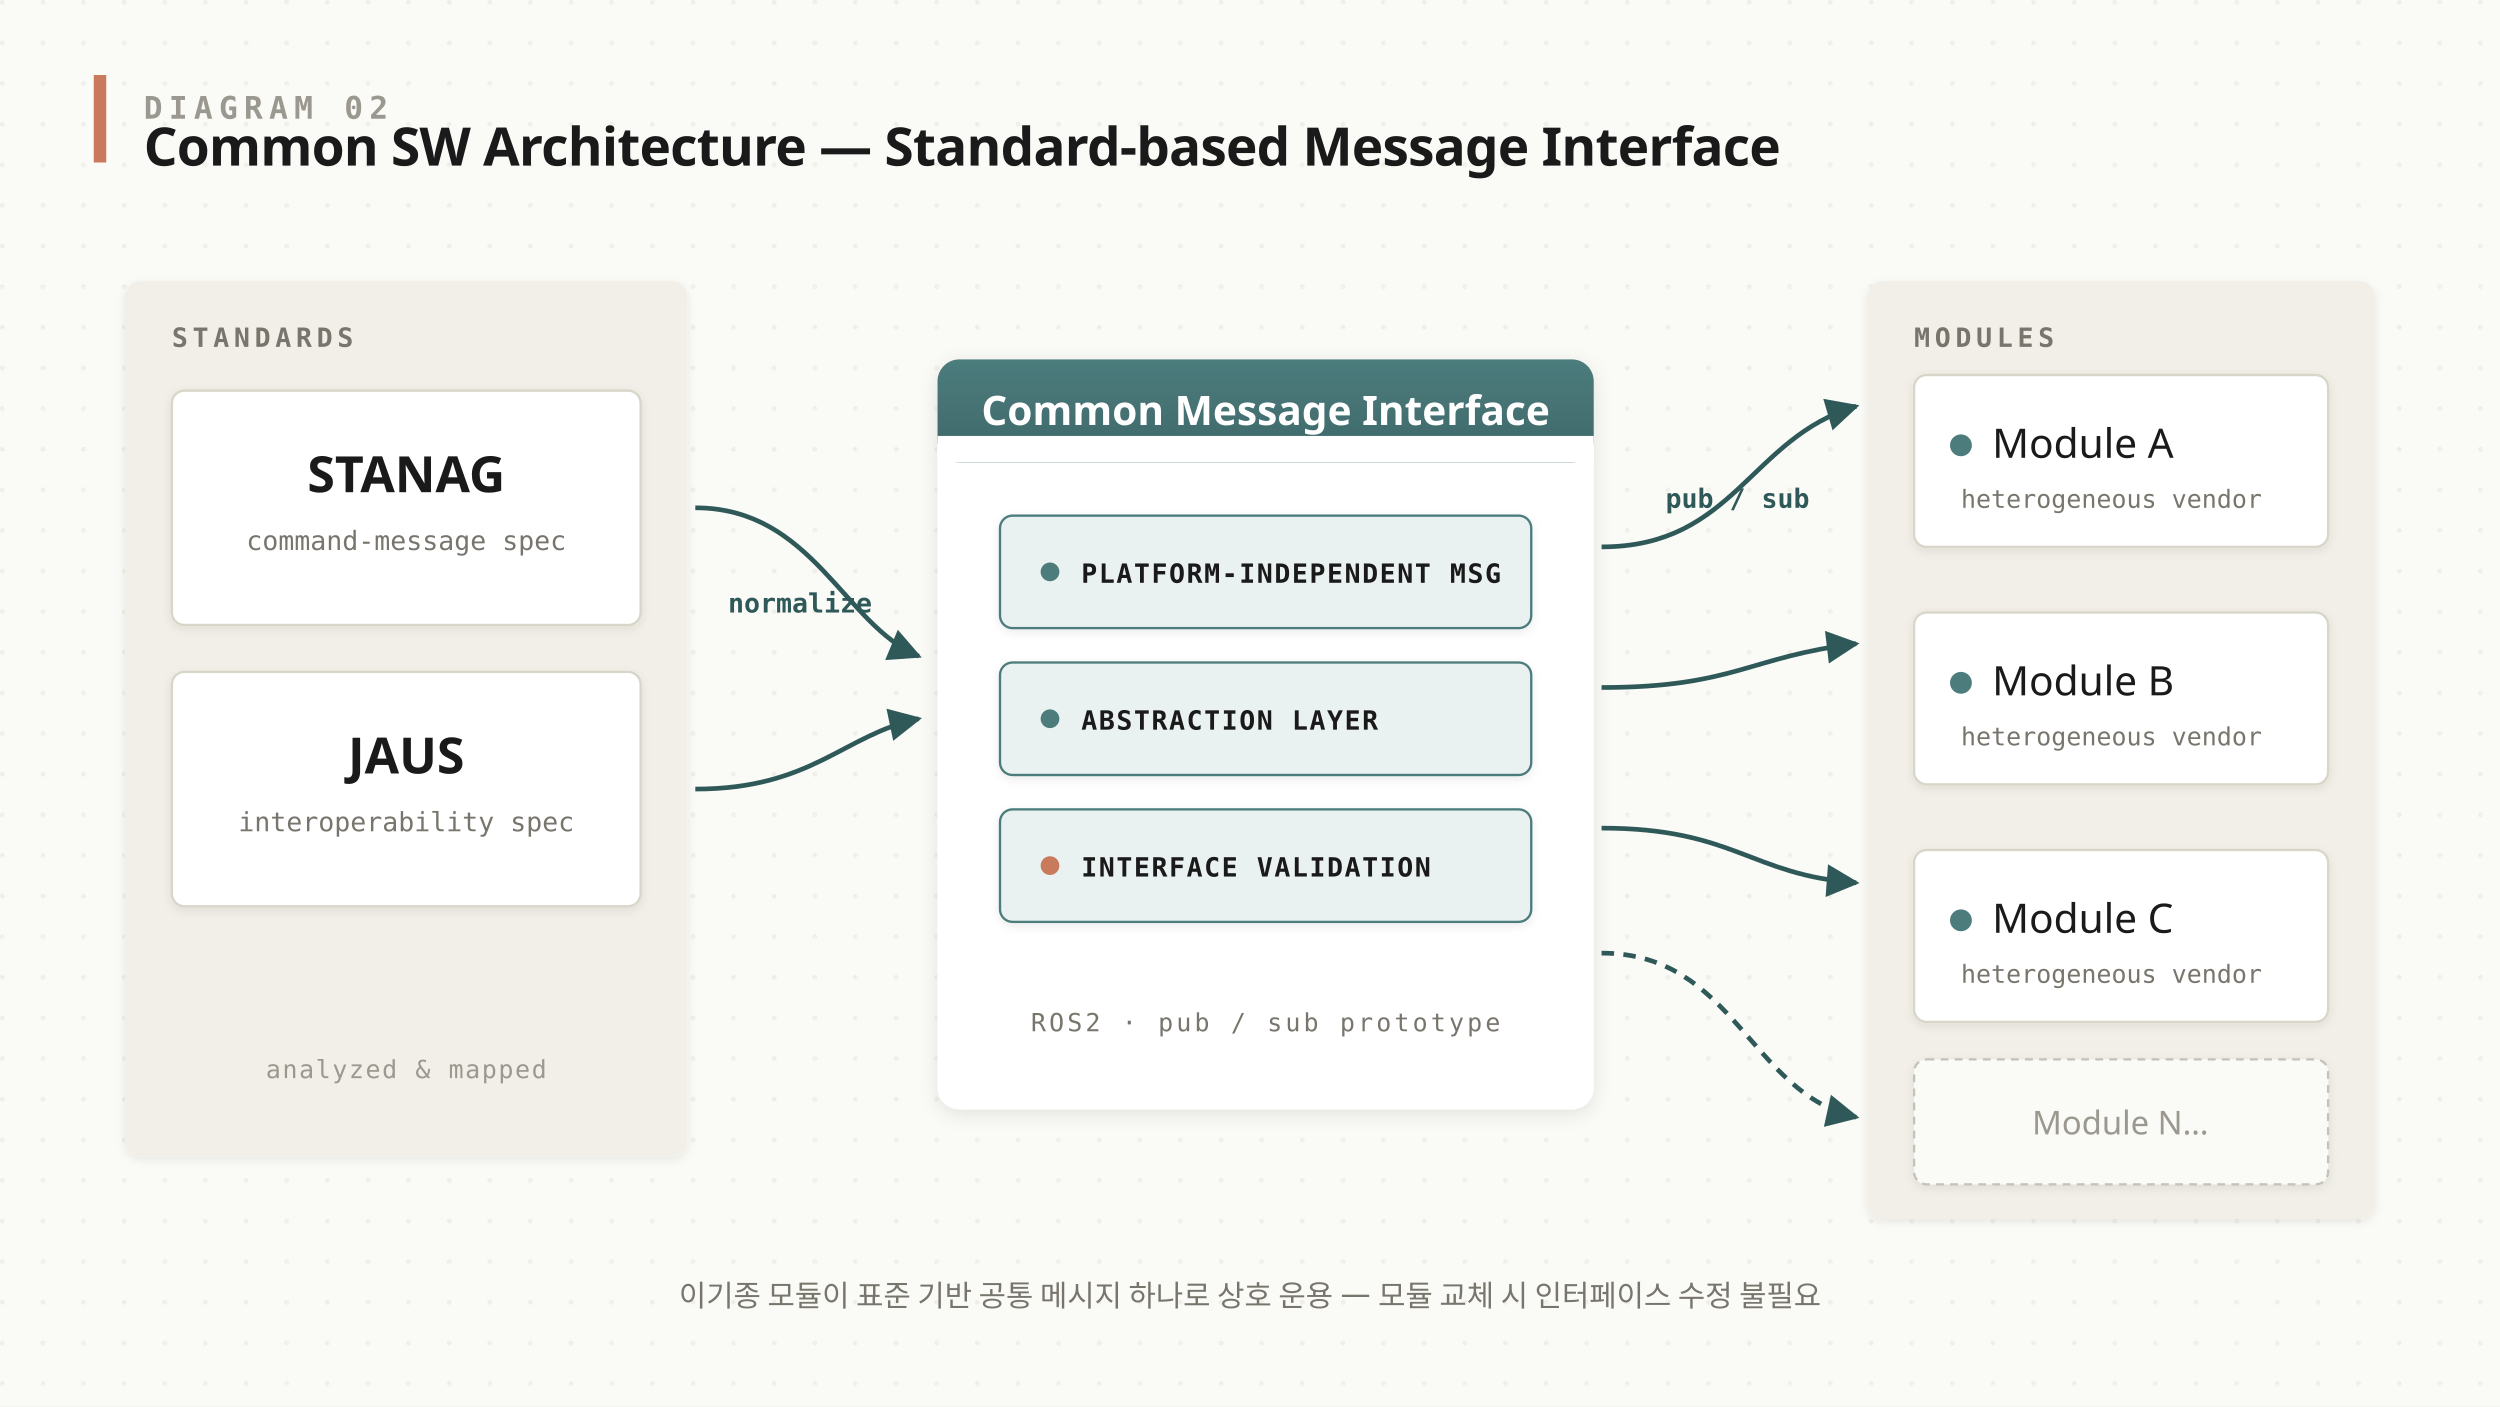
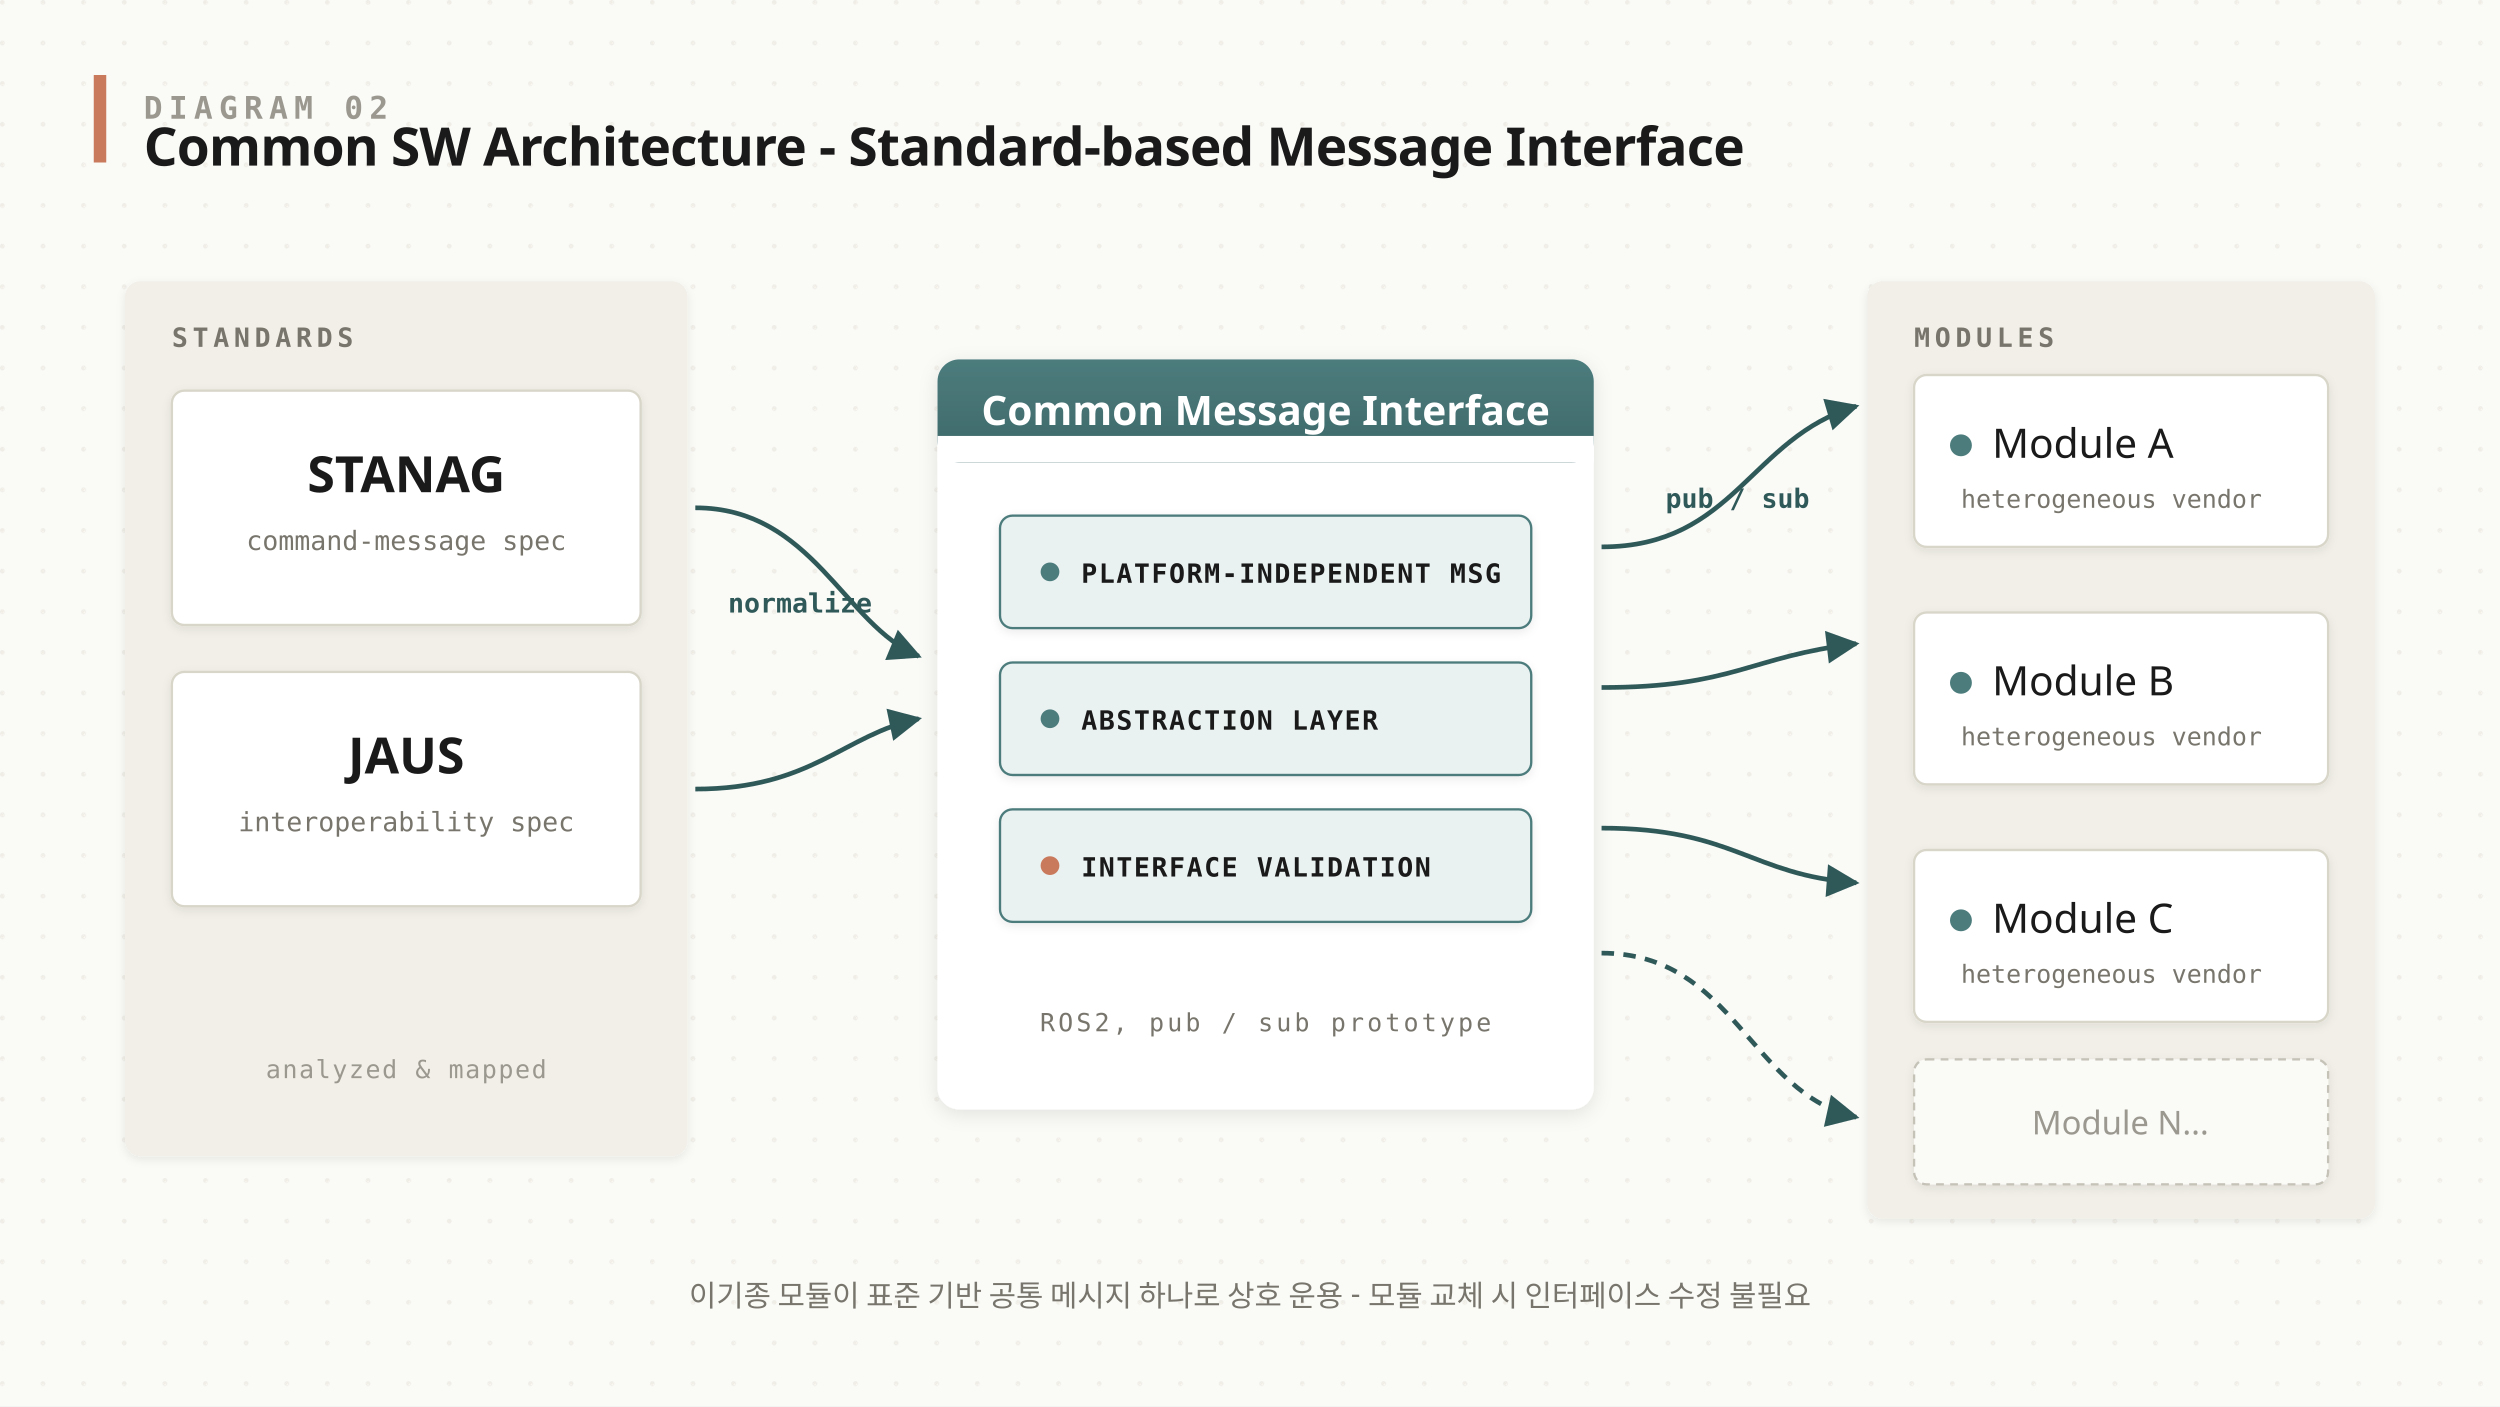
<svg xmlns="http://www.w3.org/2000/svg" viewBox="0 0 1600 900" role="img" aria-label="Common SW Architecture" font-family="IBM Plex Sans, system-ui, sans-serif">
  <defs>
    <marker id="ah2" viewBox="0 0 10 10" refX="9" refY="5" markerWidth="7" markerHeight="7" orient="auto-start-reverse">
      <path d="M 0 0 L 10 5 L 0 10 z" fill="#2F5959" />
    </marker>
    <filter id="soft" x="-20%" y="-20%" width="140%" height="140%">
      <feDropShadow dx="0" dy="3" stdDeviation="6" flood-color="#1A1A1A" flood-opacity="0.10" />
    </filter>
    <filter id="soft-sm" x="-20%" y="-20%" width="140%" height="140%">
      <feDropShadow dx="0" dy="2" stdDeviation="3" flood-color="#1A1A1A" flood-opacity="0.08" />
    </filter>
    <pattern id="dots" width="26" height="26" patternUnits="userSpaceOnUse">
      <circle cx="1.5" cy="1.5" r="1.5" fill="#E5E2D8" />
    </pattern>
    <linearGradient id="hdr" x1="0" y1="0" x2="0" y2="1">
      <stop offset="0" stop-color="#4D7C7D" />
      <stop offset="1" stop-color="#3D6768" />
    </linearGradient>
  </defs>
  <rect width="1600" height="900" fill="#FAFAF7" />
  <rect width="1600" height="900" fill="url(#dots)" opacity="0.55" />
  <g>
    <rect x="60" y="48" width="8" height="56" fill="#C97A5C" />
    <text x="92" y="76" fill="#9A988F" font-size="20" font-family="IBM Plex Mono, monospace" letter-spacing="4" font-weight="600">DIAGRAM 02</text>
-     <text x="92" y="106" fill="#1A1A1A" font-size="34" font-weight="600" letter-spacing="-0.5">Common SW Architecture — Standard-based Message Interface</text>
+     <text x="92" y="106" fill="#1A1A1A" font-size="34" font-weight="600" letter-spacing="-0.5">Common SW Architecture - Standard-based Message Interface</text>
  </g>
  <g filter="url(#soft-sm)">
    <rect x="80" y="180" width="360" height="560" rx="10" fill="#F1EFE7" />
  </g>
  <text x="110" y="222" fill="#77756C" font-size="17" font-family="IBM Plex Mono, monospace" letter-spacing="3" font-weight="600">STANDARDS</text>
  <g filter="url(#soft-sm)">
    <rect x="110" y="250" width="300" height="150" rx="8" fill="#FFFFFF" stroke="#D8D5C9" stroke-width="1.5" />
    <rect x="110" y="430" width="300" height="150" rx="8" fill="#FFFFFF" stroke="#D8D5C9" stroke-width="1.5" />
  </g>
  <text x="260" y="315" fill="#1A1A1A" font-size="32" text-anchor="middle" font-weight="600">STANAG</text>
  <text x="260" y="352" fill="#77756C" font-size="17" text-anchor="middle" font-family="IBM Plex Mono, monospace">command-message spec</text>
  <text x="260" y="495" fill="#1A1A1A" font-size="32" text-anchor="middle" font-weight="600">JAUS</text>
  <text x="260" y="532" fill="#77756C" font-size="17" text-anchor="middle" font-family="IBM Plex Mono, monospace">interoperability spec</text>
  <text x="260" y="690" fill="#9A988F" font-size="16" text-anchor="middle" font-family="IBM Plex Mono, monospace" letter-spacing="1">analyzed &amp; mapped</text>
  <path d="M 445 325 C 520 325, 540 400, 588 420" stroke="#2F5959" stroke-width="3" fill="none" marker-end="url(#ah2)" />
  <path d="M 445 505 C 520 505, 540 470, 588 460" stroke="#2F5959" stroke-width="3" fill="none" marker-end="url(#ah2)" />
  <text x="512" y="392" fill="#2F5959" font-size="17" font-family="IBM Plex Mono, monospace" font-weight="600" text-anchor="middle">normalize</text>
  <g filter="url(#soft)">
    <rect x="600" y="230" width="420" height="480" rx="14" fill="#FFFFFF" />
    <rect x="600" y="230" width="420" height="66" rx="14" fill="url(#hdr)" />
    <rect x="600" y="279" width="420" height="17" fill="#FFFFFF" />
  </g>
  <text x="810" y="272" fill="#FFFFFF" font-size="26" font-weight="600" text-anchor="middle">Common Message Interface</text>
  <g font-family="IBM Plex Mono, monospace" font-size="17" font-weight="600">
    <g filter="url(#soft-sm)">
      <rect x="640" y="330" width="340" height="72" rx="8" fill="#EAF1F1" stroke="#4D7C7D" stroke-width="1.5" />
      <rect x="640" y="424" width="340" height="72" rx="8" fill="#EAF1F1" stroke="#4D7C7D" stroke-width="1.5" />
      <rect x="640" y="518" width="340" height="72" rx="8" fill="#EAF1F1" stroke="#4D7C7D" stroke-width="1.5" />
    </g>
    <circle cx="672" cy="366" r="6" fill="#4D7C7D" />
    <text x="692" y="373" fill="#1A1A1A" letter-spacing="1">PLATFORM-INDEPENDENT MSG</text>
    <circle cx="672" cy="460" r="6" fill="#4D7C7D" />
    <text x="692" y="467" fill="#1A1A1A" letter-spacing="1">ABSTRACTION LAYER</text>
    <circle cx="672" cy="554" r="6" fill="#C97A5C" />
    <text x="692" y="561" fill="#1A1A1A" letter-spacing="1">INTERFACE VALIDATION</text>
  </g>
-   <text x="810" y="660" fill="#77756C" font-size="16" text-anchor="middle" font-family="IBM Plex Mono, monospace" letter-spacing="2">ROS2 · pub / sub prototype</text>
+   <text x="810" y="660" fill="#77756C" font-size="16" text-anchor="middle" font-family="IBM Plex Mono, monospace" letter-spacing="2">ROS2, pub / sub prototype</text>
  <path d="M 1025 350 C 1110 350, 1120 280, 1188 260" stroke="#2F5959" stroke-width="3" fill="none" marker-end="url(#ah2)" />
  <path d="M 1025 440 C 1110 440, 1120 420, 1188 412" stroke="#2F5959" stroke-width="3" fill="none" marker-end="url(#ah2)" />
  <path d="M 1025 530 C 1110 530, 1120 560, 1188 565" stroke="#2F5959" stroke-width="3" fill="none" marker-end="url(#ah2)" />
  <path d="M 1025 610 C 1110 610, 1120 700, 1188 715" stroke="#2F5959" stroke-width="3" fill="none" stroke-dasharray="8 6" marker-end="url(#ah2)" />
  <text x="1112" y="325" fill="#2F5959" font-size="17" font-family="IBM Plex Mono, monospace" font-weight="600" text-anchor="middle">pub / sub</text>
  <g filter="url(#soft-sm)">
    <rect x="1195" y="180" width="325" height="600" rx="10" fill="#F1EFE7" />
  </g>
  <text x="1225" y="222" fill="#77756C" font-size="17" font-family="IBM Plex Mono, monospace" letter-spacing="3" font-weight="600">MODULES</text>
  <g filter="url(#soft-sm)">
    <rect x="1225" y="240" width="265" height="110" rx="8" fill="#FFFFFF" stroke="#D8D5C9" stroke-width="1.5" />
    <rect x="1225" y="392" width="265" height="110" rx="8" fill="#FFFFFF" stroke="#D8D5C9" stroke-width="1.5" />
    <rect x="1225" y="544" width="265" height="110" rx="8" fill="#FFFFFF" stroke="#D8D5C9" stroke-width="1.5" />
    <rect x="1225" y="678" width="265" height="80" rx="8" fill="#FAFAF7" stroke="#C5C2B8" stroke-width="1.5" stroke-dasharray="5 4" />
  </g>
  <g font-size="26" font-weight="500">
    <circle cx="1255" cy="285" r="7" fill="#4D7C7D" />
    <text x="1275" y="293" fill="#1A1A1A">Module A</text>
    <circle cx="1255" cy="437" r="7" fill="#4D7C7D" />
    <text x="1275" y="445" fill="#1A1A1A">Module B</text>
    <circle cx="1255" cy="589" r="7" fill="#4D7C7D" />
    <text x="1275" y="597" fill="#1A1A1A">Module C</text>
-     <text x="1357" y="726" fill="#9A988F" font-size="21" text-anchor="middle">Module N…</text>
+     <text x="1357" y="726" fill="#9A988F" font-size="21" text-anchor="middle">Module N...</text>
  </g>
  <g font-size="16" fill="#77756C" font-family="IBM Plex Mono, monospace">
    <text x="1255" y="325">heterogeneous vendor</text>
    <text x="1255" y="477">heterogeneous vendor</text>
    <text x="1255" y="629">heterogeneous vendor</text>
  </g>
-   <text x="800" y="836" fill="#77756C" font-size="19" text-anchor="middle">이기종 모듈이 표준 기반 공통 메시지 하나로 상호 운용 — 모듈 교체 시 인터페이스 수정 불필요</text>
+   <text x="800" y="836" fill="#77756C" font-size="19" text-anchor="middle">이기종 모듈이 표준 기반 공통 메시지 하나로 상호 운용 - 모듈 교체 시 인터페이스 수정 불필요</text>
</svg>
